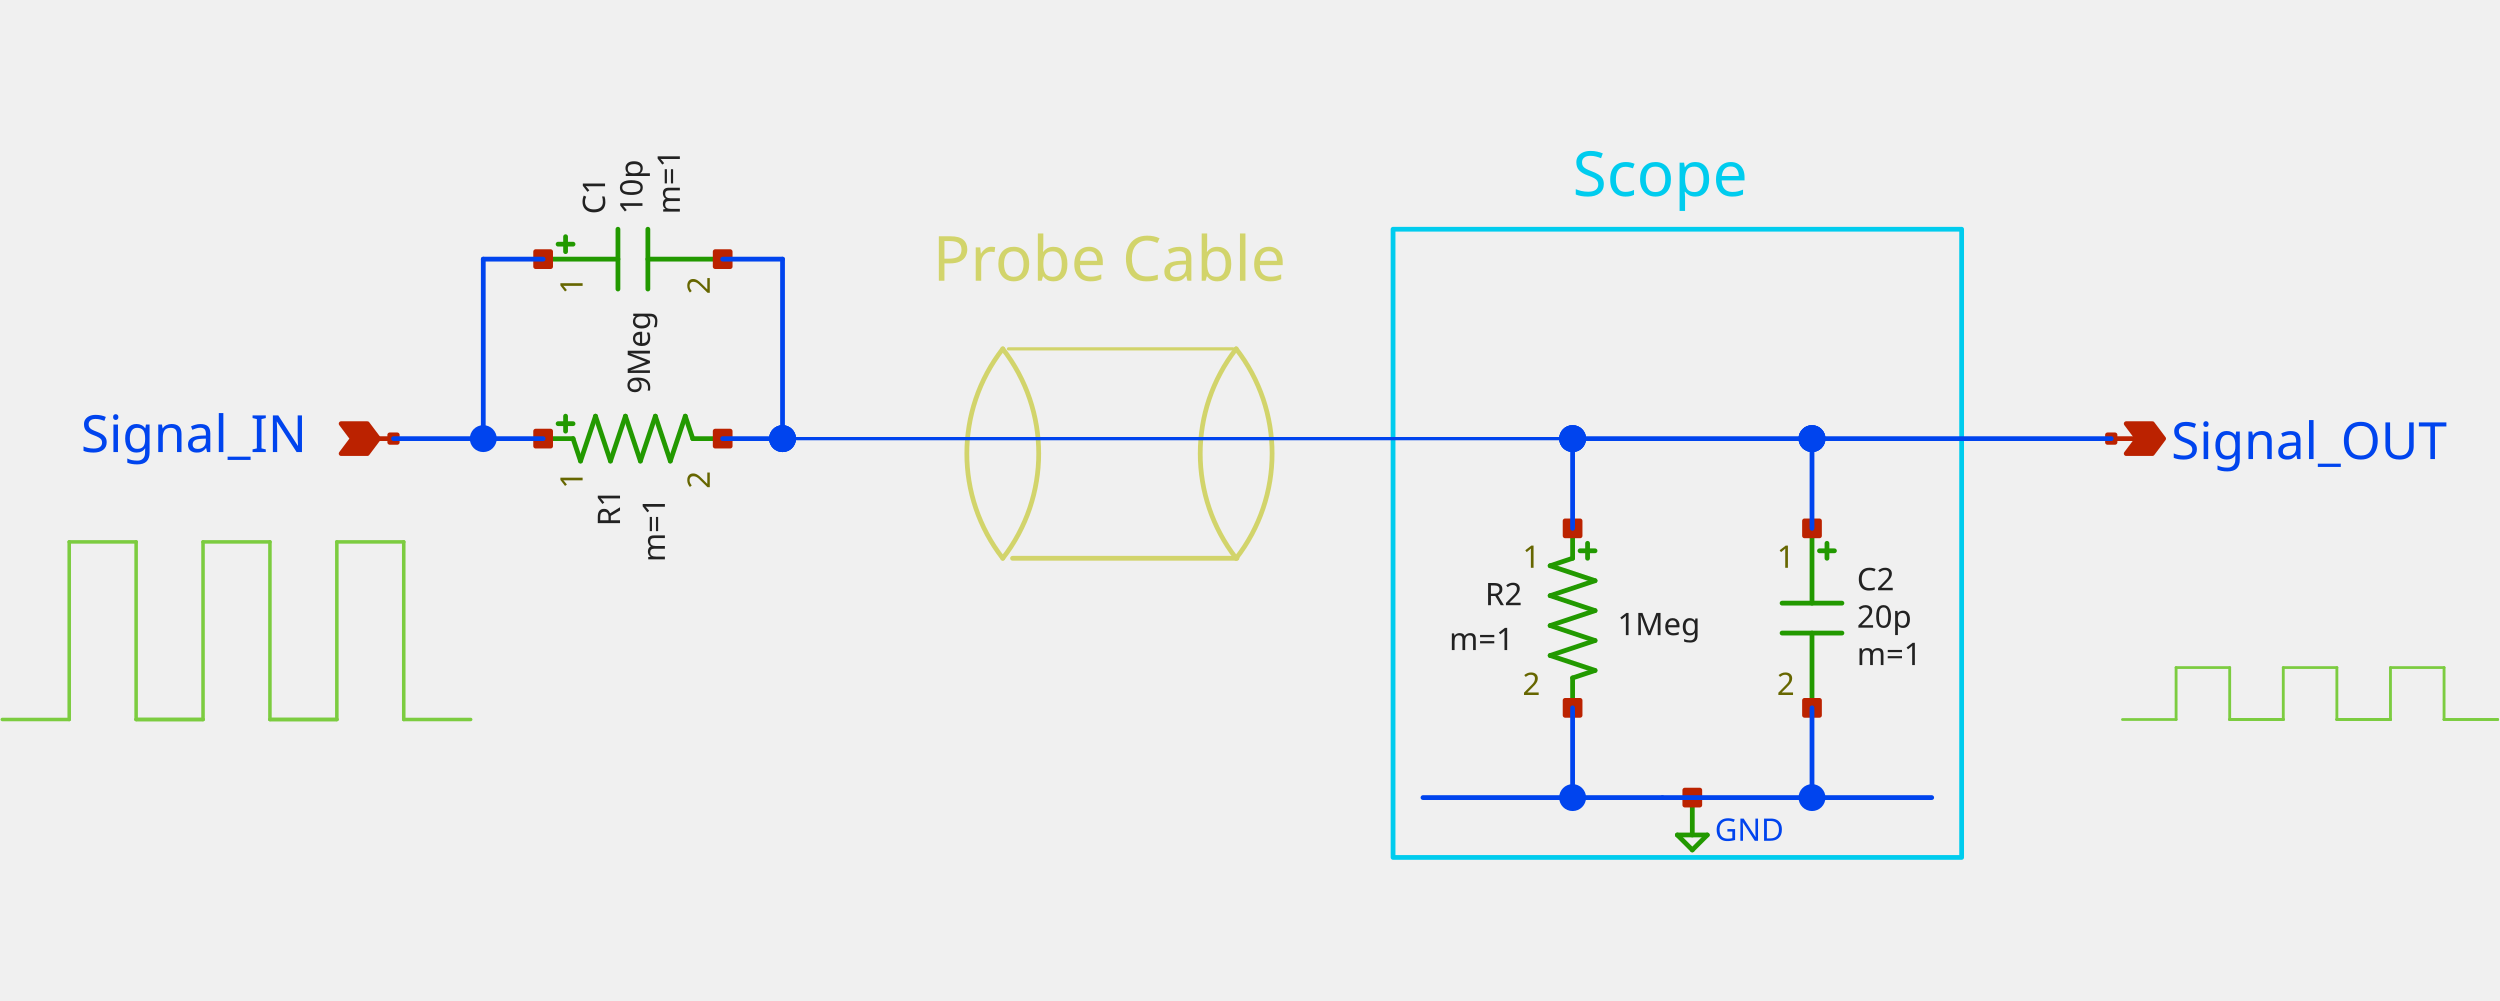
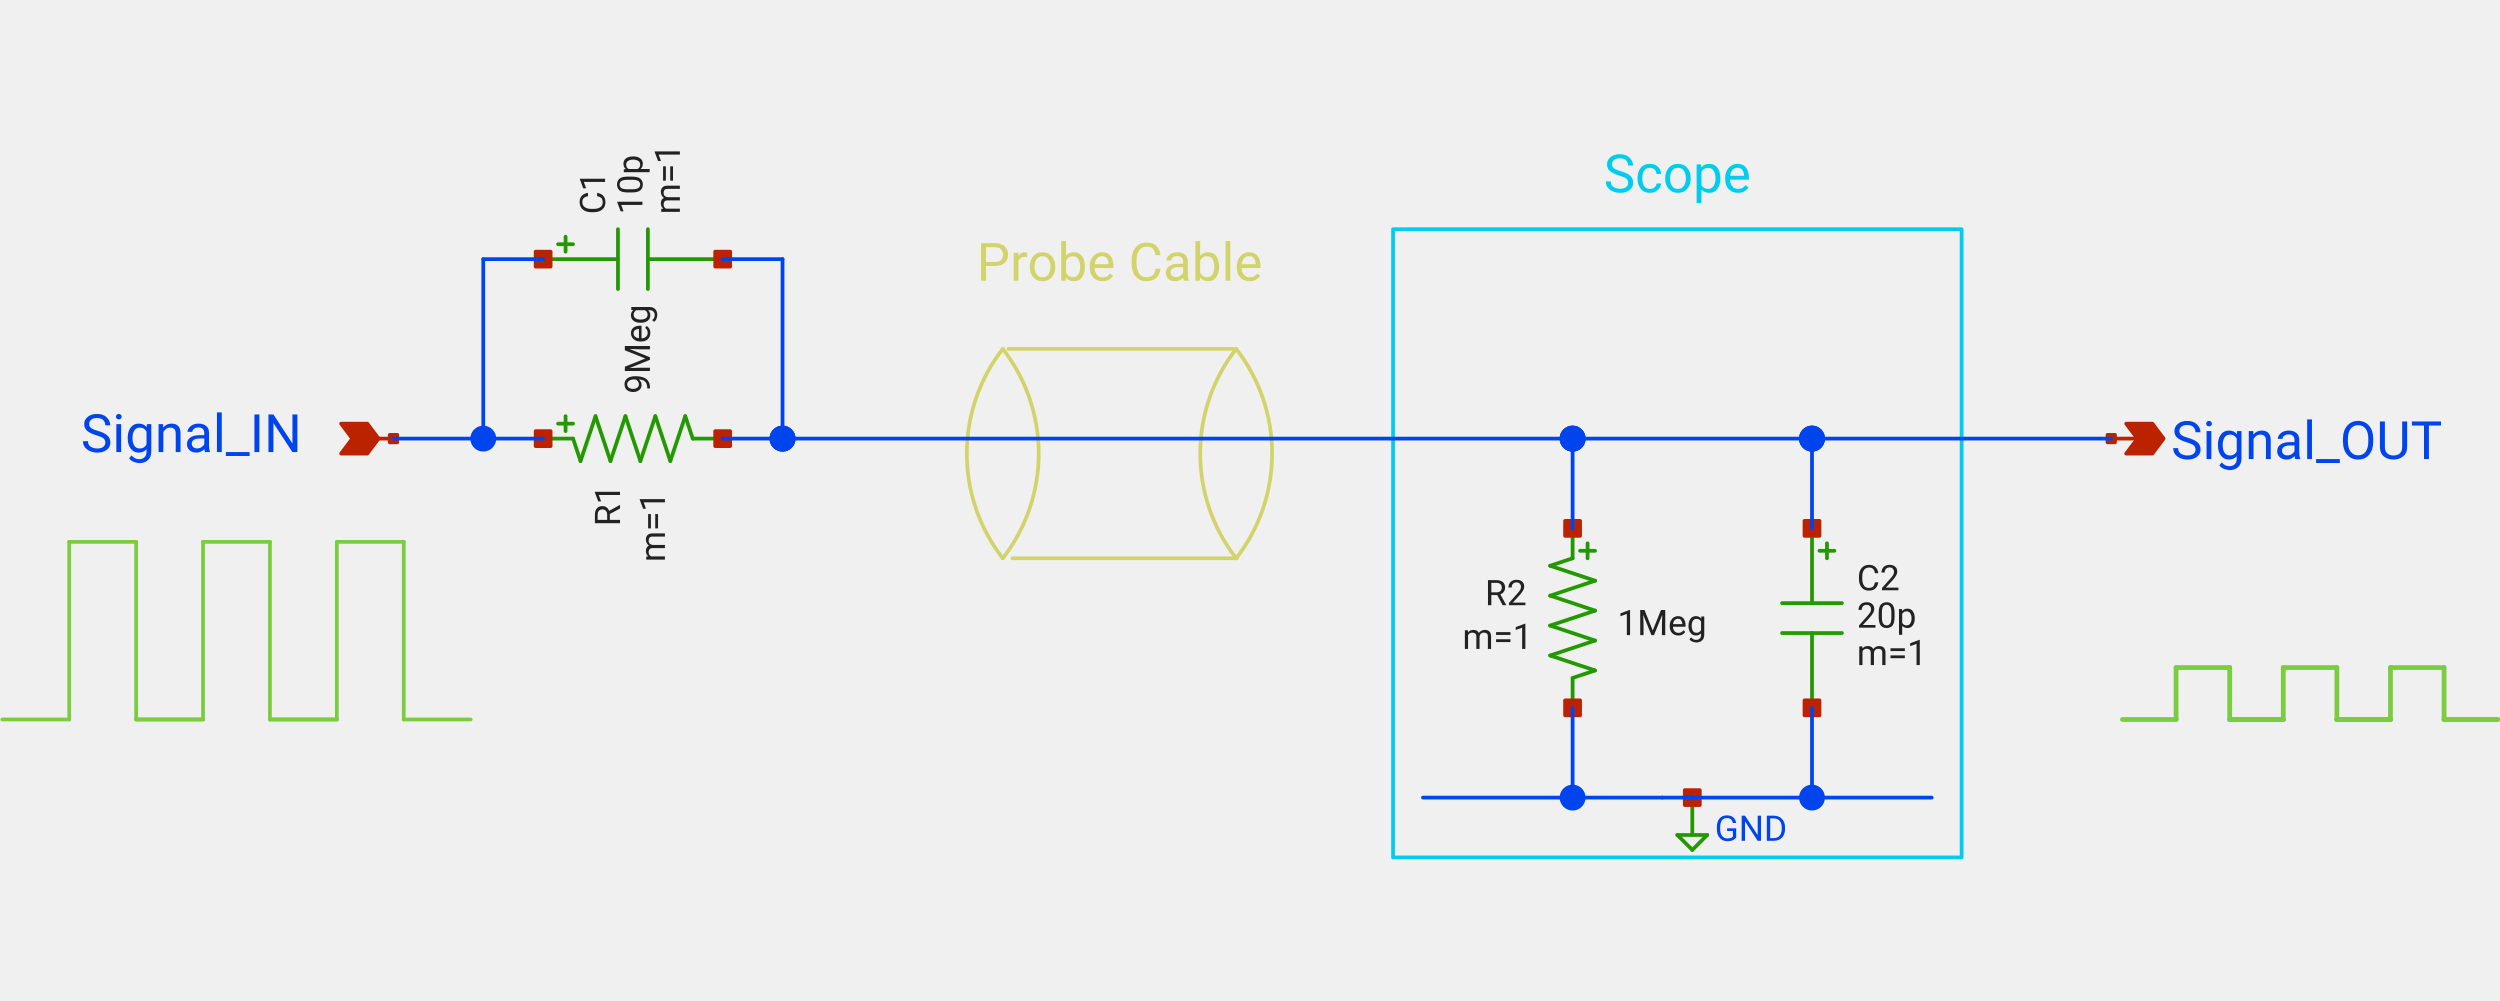
<svg xmlns="http://www.w3.org/2000/svg" width="200mm" height="80mm" version="1.1" id="svg1317" xml:space="preserve">
  <defs id="defs1321" />
  <style type="text/css" id="style681">
.l0{
  fill: #000000;
  stroke: #000000;
  stroke-linecap:round;
  stroke-linejoin:round;
  stroke-width: 1.114;
  fill-opacity: 0;
  stroke-opacity: 0;
}
.l1{
  fill: #00ccee;
  stroke: #00ccee;
  stroke-linecap:round;
  stroke-linejoin:round;
  stroke-width: 1.114;
}
.l2{
  fill: #4f4f4f; fill-opacity: 0.2;
  stroke: #4f4f4f;
  stroke-linecap:round;
  stroke-linejoin:round;
  stroke-width: 1.114;
}
.l3{
  fill: #cccccc; fill-opacity: 0.5;
  stroke: #cccccc;
  stroke-linecap:round;
  stroke-linejoin:round;
  stroke-width: 1.114;
}
.l4{
  fill: #88dd00;
  stroke: #88dd00;
  stroke-linecap:round;
  stroke-linejoin:round;
  stroke-width: 1.114;
}
.l5{
  fill: #bb2200;
  stroke: #bb2200;
  stroke-linecap:round;
  stroke-linejoin:round;
  stroke-width: 1.114;
}
.l6{
  fill: #00ccee; fill-opacity: 0.5;
  stroke: #00ccee;
  stroke-linecap:round;
  stroke-linejoin:round;
  stroke-width: 1.114;
}
.l7{
  fill: #ff0000; fill-opacity: 0.5;
  stroke: #ff0000;
  stroke-linecap:round;
  stroke-linejoin:round;
  stroke-width: 1.114;
}
.l8{
  fill: #ffff00; fill-opacity: 0.5;
  stroke: #ffff00;
  stroke-linecap:round;
  stroke-linejoin:round;
  stroke-width: 1.114;
}
.l9{
  fill: #ffffff; fill-opacity: 0.5;
  stroke: #ffffff;
  stroke-linecap:round;
  stroke-linejoin:round;
  stroke-width: 1.114;
}
.l10{
  fill: #ff00ff;
  stroke: #ff00ff;
  stroke-linecap:round;
  stroke-linejoin:round;
  stroke-width: 1.114;
}
.l11{
  fill: #00ff00; fill-opacity: 0.5;
  stroke: #00ff00;
  stroke-linecap:round;
  stroke-linejoin:round;
  stroke-width: 1.114;
}
.l12{
  fill: #0000ff; fill-opacity: 0.5;
  stroke: #0000ff;
  stroke-linecap:round;
  stroke-linejoin:round;
  stroke-width: 1.114;
}
.l13{
  fill: #aaaa00; fill-opacity: 0.5;
  stroke: #aaaa00;
  stroke-linecap:round;
  stroke-linejoin:round;
  stroke-width: 1.114;
}
.l14{
  fill: #aaccaa; fill-opacity: 0.2;
  stroke: #aaccaa;
  stroke-linecap:round;
  stroke-linejoin:round;
  stroke-width: 1.114;
}
.l15{
  fill: #ff7777; fill-opacity: 0.5;
  stroke: #ff7777;
  stroke-linecap:round;
  stroke-linejoin:round;
  stroke-width: 1.114;
}
.l16{
  fill: #bfff81; fill-opacity: 0.5;
  stroke: #bfff81;
  stroke-linecap:round;
  stroke-linejoin:round;
  stroke-width: 1.114;
}
.l17{
  fill: #00ffcc; fill-opacity: 0.2;
  stroke: #00ffcc;
  stroke-linecap:round;
  stroke-linejoin:round;
  stroke-width: 1.114;
}
.l18{
  fill: #ce0097; fill-opacity: 0.5;
  stroke: #ce0097;
  stroke-linecap:round;
  stroke-linejoin:round;
  stroke-width: 1.114;
}
.l19{
  fill: #d2d46b; fill-opacity: 0.2;
  stroke: #d2d46b;
  stroke-linecap:round;
  stroke-linejoin:round;
  stroke-width: 1.114;
}
.l20{
  fill: #ef6158; fill-opacity: 0.2;
  stroke: #ef6158;
  stroke-linecap:round;
  stroke-linejoin:round;
  stroke-width: 1.114;
}
.l21{
  fill: #fdb200; fill-opacity: 0.2;
  stroke: #fdb200;
  stroke-linecap:round;
  stroke-linejoin:round;
  stroke-width: 1.114;
}
text {font-family: Sans-Serif;}
</style>
-   <rect class="l0" x="-466.13" y="28.955" width="1920" height="946" id="rect683" />
+   <rect class="l0" x="-466.13" y="28.955" width="1920" height="946" id="rect683" style="stroke-width:1.134;stroke-dasharray:none" />
  <style type="text/css" id="style1">
.l0{
  fill: #ffffff;
  stroke: #ffffff;
  stroke-linecap:round;
  stroke-linejoin:round;
  stroke-width: 1.357;
}
.l1{
  fill: #0044ee;
  stroke: #0044ee;
  stroke-linecap:round;
  stroke-linejoin:round;
  stroke-width: 1.357;
}
.l2{
  fill: #aaaaaa; fill-opacity: 0.2;
  stroke: #aaaaaa;
  stroke-linecap:round;
  stroke-linejoin:round;
  stroke-width: 1.357;
}
.l3{
  fill: #222222; fill-opacity: 0.5;
  stroke: #222222;
  stroke-linecap:round;
  stroke-linejoin:round;
  stroke-width: 1.357;
}
.l4{
  fill: #229900;
  stroke: #229900;
  stroke-linecap:round;
  stroke-linejoin:round;
  stroke-width: 1.357;
}
.l5{
  fill: #bb2200;
  stroke: #bb2200;
  stroke-linecap:round;
  stroke-linejoin:round;
  stroke-width: 1.357;
}
.l6{
  fill: #00ccee; fill-opacity: 0.5;
  stroke: #00ccee;
  stroke-linecap:round;
  stroke-linejoin:round;
  stroke-width: 1.357;
}
.l7{
  fill: #ff0000; fill-opacity: 0.5;
  stroke: #ff0000;
  stroke-linecap:round;
  stroke-linejoin:round;
  stroke-width: 1.357;
}
.l8{
  fill: #888800; fill-opacity: 0.5;
  stroke: #888800;
  stroke-linecap:round;
  stroke-linejoin:round;
  stroke-width: 1.357;
}
.l9{
  fill: #00aaaa; fill-opacity: 0.5;
  stroke: #00aaaa;
  stroke-linecap:round;
  stroke-linejoin:round;
  stroke-width: 1.357;
}
.l10{
  fill: #880088;
  stroke: #880088;
  stroke-linecap:round;
  stroke-linejoin:round;
  stroke-width: 1.357;
}
.l11{
  fill: #00ff00; fill-opacity: 0.5;
  stroke: #00ff00;
  stroke-linecap:round;
  stroke-linejoin:round;
  stroke-width: 1.357;
}
.l12{
  fill: #0000cc; fill-opacity: 0.5;
  stroke: #0000cc;
  stroke-linecap:round;
  stroke-linejoin:round;
  stroke-width: 1.357;
}
.l13{
  fill: #666600; fill-opacity: 0.5;
  stroke: #666600;
  stroke-linecap:round;
  stroke-linejoin:round;
  stroke-width: 1.357;
}
.l14{
  fill: #557755; fill-opacity: 0.2;
  stroke: #557755;
  stroke-linecap:round;
  stroke-linejoin:round;
  stroke-width: 1.357;
}
.l15{
  fill: #aa2222; fill-opacity: 0.5;
  stroke: #aa2222;
  stroke-linecap:round;
  stroke-linejoin:round;
  stroke-width: 1.357;
}
.l16{
  fill: #7ccc40; fill-opacity: 0.5;
  stroke: #7ccc40;
  stroke-linecap:round;
  stroke-linejoin:round;
  stroke-width: 1.357;
}
.l17{
  fill: #00ffcc; fill-opacity: 0.2;
  stroke: #00ffcc;
  stroke-linecap:round;
  stroke-linejoin:round;
  stroke-width: 1.357;
}
.l18{
  fill: #ce0097; fill-opacity: 0.5;
  stroke: #ce0097;
  stroke-linecap:round;
  stroke-linejoin:round;
  stroke-width: 1.357;
}
.l19{
  fill: #d2d46b; fill-opacity: 0.2;
  stroke: #d2d46b;
  stroke-linecap:round;
  stroke-linejoin:round;
  stroke-width: 1.357;
}
.l20{
  fill: #ef6158; fill-opacity: 0.2;
  stroke: #ef6158;
  stroke-linecap:round;
  stroke-linejoin:round;
  stroke-width: 1.357;
}
.l21{
  fill: #fdb200; fill-opacity: 0.2;
  stroke: #fdb200;
  stroke-linecap:round;
  stroke-linejoin:round;
  stroke-width: 1.357;
}
text {font-family: Sans-Serif;}
</style>
-   <rect class="l0" x="-1038.045" y="1075.872" width="1104.025" height="500.146" id="rect1" />
+   <rect class="l0" x="-1038.045" y="1075.872" width="1104.025" height="500.146" id="rect1" style="stroke-width:1.134;stroke-dasharray:none" />
  <style type="text/css" id="style1-3">
.l0{
  fill: #ffffff;
  stroke: #ffffff;
  stroke-linecap:round;
  stroke-linejoin:round;
  stroke-width: 1.441;
}
.l1{
  fill: #0044ee;
  stroke: #0044ee;
  stroke-linecap:round;
  stroke-linejoin:round;
  stroke-width: 1.441;
}
.l2{
  fill: #aaaaaa; fill-opacity: 0.2;
  stroke: #aaaaaa;
  stroke-linecap:round;
  stroke-linejoin:round;
  stroke-width: 1.441;
}
.l3{
  fill: #222222; fill-opacity: 0.5;
  stroke: #222222;
  stroke-linecap:round;
  stroke-linejoin:round;
  stroke-width: 1.441;
}
.l4{
  fill: #229900;
  stroke: #229900;
  stroke-linecap:round;
  stroke-linejoin:round;
  stroke-width: 1.441;
}
.l5{
  fill: #bb2200;
  stroke: #bb2200;
  stroke-linecap:round;
  stroke-linejoin:round;
  stroke-width: 1.441;
}
.l6{
  fill: #00ccee; fill-opacity: 0.5;
  stroke: #00ccee;
  stroke-linecap:round;
  stroke-linejoin:round;
  stroke-width: 1.441;
}
.l7{
  fill: #ff0000; fill-opacity: 0.5;
  stroke: #ff0000;
  stroke-linecap:round;
  stroke-linejoin:round;
  stroke-width: 1.441;
}
.l8{
  fill: #888800; fill-opacity: 0.5;
  stroke: #888800;
  stroke-linecap:round;
  stroke-linejoin:round;
  stroke-width: 1.441;
}
.l9{
  fill: #00aaaa; fill-opacity: 0.5;
  stroke: #00aaaa;
  stroke-linecap:round;
  stroke-linejoin:round;
  stroke-width: 1.441;
}
.l10{
  fill: #880088;
  stroke: #880088;
  stroke-linecap:round;
  stroke-linejoin:round;
  stroke-width: 1.441;
}
.l11{
  fill: #00ff00; fill-opacity: 0.5;
  stroke: #00ff00;
  stroke-linecap:round;
  stroke-linejoin:round;
  stroke-width: 1.441;
}
.l12{
  fill: #0000cc; fill-opacity: 0.5;
  stroke: #0000cc;
  stroke-linecap:round;
  stroke-linejoin:round;
  stroke-width: 1.441;
}
.l13{
  fill: #666600; fill-opacity: 0.5;
  stroke: #666600;
  stroke-linecap:round;
  stroke-linejoin:round;
  stroke-width: 1.441;
}
.l14{
  fill: #557755; fill-opacity: 0.2;
  stroke: #557755;
  stroke-linecap:round;
  stroke-linejoin:round;
  stroke-width: 1.441;
}
.l15{
  fill: #aa2222; fill-opacity: 0.5;
  stroke: #aa2222;
  stroke-linecap:round;
  stroke-linejoin:round;
  stroke-width: 1.441;
}
.l16{
  fill: #7ccc40; fill-opacity: 0.5;
  stroke: #7ccc40;
  stroke-linecap:round;
  stroke-linejoin:round;
  stroke-width: 1.441;
}
.l17{
  fill: #00ffcc; fill-opacity: 0.2;
  stroke: #00ffcc;
  stroke-linecap:round;
  stroke-linejoin:round;
  stroke-width: 1.441;
}
.l18{
  fill: #ce0097; fill-opacity: 0.5;
  stroke: #ce0097;
  stroke-linecap:round;
  stroke-linejoin:round;
  stroke-width: 1.441;
}
.l19{
  fill: #d2d46b; fill-opacity: 0.2;
  stroke: #d2d46b;
  stroke-linecap:round;
  stroke-linejoin:round;
  stroke-width: 1.441;
}
.l20{
  fill: #ef6158; fill-opacity: 0.2;
  stroke: #ef6158;
  stroke-linecap:round;
  stroke-linejoin:round;
  stroke-width: 1.441;
}
.l21{
  fill: #fdb200; fill-opacity: 0.2;
  stroke: #fdb200;
  stroke-linecap:round;
  stroke-linejoin:round;
  stroke-width: 1.441;
}
text {font-family: Sans-Serif;}
</style>
-   <rect class="l0" x="-273.185" y="-80.959" width="1302.276" height="641.407" id="rect1-6" />
-   <text fill="#00ccee" xml:space="preserve" font-size="18.817px" transform="scale(1.000183,0.9998168)" id="text1-7" style="stroke-width:1" x="475.41" y="59.266">Scope</text>
-   <text fill="#d2d46b" xml:space="preserve" font-size="18.817px" transform="scale(1.000183,0.9998168)" id="text2-5" style="stroke-width:1" x="281.991" y="84.893">Probe Cable</text>
-   <text fill="#0044ee" xml:space="preserve" font-size="15.524px" transform="scale(1.000183,0.9998168)" id="text3-3" style="stroke-width:1" x="24.454" y="136.713">Signal_IN</text>
-   <text fill="#0044ee" xml:space="preserve" font-size="9.409px" transform="scale(1.000183,0.9998168)" id="text4-5" style="stroke-width:1" x="518.377" y="254.271">GND</text>
-   <text fill="#0044ee" xml:space="preserve" font-size="15.524px" transform="scale(1.000183,0.9998168)" id="text5-6" style="stroke-width:1" x="656.339" y="138.826">Signal_OUT</text>
-   <text fill="#222222" xml:space="preserve" font-size="9.409px" transform="matrix(0,-0.9998168,1.000183,0,0,0)" id="text6-2" style="stroke-width:1" x="-159.101" y="187.435">R1</text>
-   <text fill="#222222" xml:space="preserve" font-size="9.409px" transform="matrix(0,-0.9998168,1.000183,0,0,0)" id="text7-9" style="stroke-width:1" x="-119.076" y="196.482">9Meg</text>
-   <text fill="#666600" xml:space="preserve" font-size="9.409px" transform="matrix(0,-0.9998168,1.000183,0,0,0)" id="text8-1" style="stroke-width:1" x="-147.796" y="176.127">1</text>
-   <text fill="#666600" xml:space="preserve" font-size="9.409px" transform="matrix(0,-0.9998168,1.000183,0,0,0)" id="text9-2" style="stroke-width:1" x="-147.796" y="214.575">2</text>
-   <text fill="#222222" xml:space="preserve" font-size="9.409px" transform="matrix(0,-0.9998168,1.000183,0,0,0)" id="text10-7" style="stroke-width:1" x="-169.951" y="201.005">m=1</text>
-   <text fill="#666600" xml:space="preserve" font-size="9.409px" transform="matrix(0,-0.9998168,1.000183,0,0,0)" id="text11-0" style="stroke-width:1" x="-88.993" y="176.127">1</text>
-   <text fill="#666600" xml:space="preserve" font-size="9.409px" transform="matrix(0,-0.9998168,1.000183,0,0,0)" id="text12-9" style="stroke-width:1" x="-88.993" y="214.575">2</text>
-   <text fill="#222222" xml:space="preserve" font-size="9.409px" transform="matrix(0,-0.9998168,1.000183,0,0,0)" id="text13-3" style="stroke-width:1" x="-64.796" y="182.912">C1</text>
-   <text fill="#222222" xml:space="preserve" font-size="9.409px" transform="matrix(0,-0.9998168,1.000183,0,0,0)" id="text14-6" style="stroke-width:1" x="-64.796" y="194.22">10p</text>
-   <text fill="#222222" xml:space="preserve" font-size="9.409px" transform="matrix(0,-0.9998168,1.000183,0,0,0)" id="text15-0" style="stroke-width:1" x="-64.796" y="205.529">m=1</text>
-   <text fill="#222222" xml:space="preserve" font-size="9.409px" transform="scale(1.000183,0.9998168)" id="text16-6" style="stroke-width:1" x="448.955" y="183.03">R2</text>
-   <text fill="#222222" xml:space="preserve" font-size="9.409px" transform="scale(1.000183,0.9998168)" id="text17-2" style="stroke-width:1" x="488.979" y="192.076">1Meg</text>
-   <text fill="#666600" xml:space="preserve" font-size="9.409px" transform="scale(1.000183,0.9998168)" id="text18-6" style="stroke-width:1" x="460.26" y="171.721">1</text>
-   <text fill="#666600" xml:space="preserve" font-size="9.409px" transform="scale(1.000183,0.9998168)" id="text19-1" style="stroke-width:1" x="460.26" y="210.17">2</text>
-   <text fill="#222222" xml:space="preserve" font-size="9.409px" transform="scale(1.000183,0.9998168)" id="text20-8" style="stroke-width:1" x="438.105" y="196.599">m=1</text>
-   <text fill="#666600" xml:space="preserve" font-size="9.409px" transform="scale(1.000183,0.9998168)" id="text21-7" style="stroke-width:1" x="537.155" y="171.721">1</text>
-   <text fill="#666600" xml:space="preserve" font-size="9.409px" transform="scale(1.000183,0.9998168)" id="text22-9" style="stroke-width:1" x="537.155" y="210.17">2</text>
-   <text fill="#222222" xml:space="preserve" font-size="9.409px" transform="scale(1.000183,0.9998168)" id="text23-2" style="stroke-width:1" x="561.351" y="178.506">C2</text>
-   <text fill="#222222" xml:space="preserve" font-size="9.409px" transform="scale(1.000183,0.9998168)" id="text24-0" style="stroke-width:1" x="561.351" y="189.814">20p</text>
-   <text fill="#222222" xml:space="preserve" font-size="9.409px" transform="scale(1.000183,0.9998168)" id="text25-2" style="stroke-width:1" x="561.351" y="201.123">m=1</text>
-   <path class="l4" d="m 209.463,132.622 h 9.048" id="path25" />
-   <path class="l4" d="m 207.201,125.838 2.262,6.784" id="path26" />
-   <path class="l4" d="m 202.677,139.406 4.524,-13.568" id="path27" />
-   <path class="l4" d="m 198.153,125.838 4.524,13.568" id="path28" />
-   <path class="l4" d="m 193.629,139.406 4.524,-13.568" id="path29" />
-   <path class="l4" d="m 189.104,125.838 4.525,13.568" id="path30" />
-   <path class="l4" d="m 184.58,139.406 4.524,-13.568" id="path31" />
-   <path class="l4" d="m 180.056,125.838 4.524,13.568" id="path32" />
-   <path class="l4" d="m 175.532,139.406 4.524,-13.568" id="path33" />
-   <path class="l4" d="m 173.27,132.622 2.262,6.784" id="path34" />
-   <path class="l4" d="m 164.222,132.622 h 9.048" id="path35" />
-   <path class="l4" d="m 171.008,125.838 v 4.523" id="path36" />
-   <path class="l4" d="m 168.746,128.1 h 4.524" id="path37" />
-   <path class="l4" d="M 195.891,78.352 H 218.511" id="path38" />
-   <path class="l4" d="m 164.222,78.352 h 22.62" id="path39" />
-   <path class="l4" d="m 186.842,69.307 v 18.09" id="path40" />
-   <path class="l4" d="m 195.891,69.307 v 18.09" id="path41" />
-   <path class="l4" d="m 171.008,71.568 v 4.522" id="path42-3" />
-   <path class="l4" d="m 168.746,73.829 h 4.524" id="path43-7" />
-   <path class="l4" d="m 511.689,241.161 v 11.306" id="path44-5" />
-   <path class="l4" d="m 507.165,252.467 h 9.048" id="path45-9" />
-   <path class="l4" d="m 511.689,256.99 4.524,-4.522" id="path46-2" />
-   <path class="l4" d="m 507.165,252.467 4.524,4.522" id="path47-2" />
-   <path class="l4" d="m 475.497,204.982 v 9.045" id="path48-8" />
-   <path class="l4" d="m 475.497,204.982 6.783,-2.261" id="path49-9" />
-   <path class="l4" d="m 468.707,198.198 13.572,4.522" id="path50-7" />
-   <path class="l4" d="m 468.707,198.198 13.572,-4.523" id="path51-3" />
-   <path class="l4" d="m 468.707,189.153 13.572,4.522" id="path52-6" />
-   <path class="l4" d="m 468.707,189.153 13.572,-4.522" id="path53-1" />
-   <path class="l4" d="m 468.707,180.108 13.572,4.522" id="path54-2" />
-   <path class="l4" d="m 468.707,180.108 13.572,-4.522" id="path55-9" />
-   <path class="l4" d="m 468.707,171.063 13.572,4.522" id="path56-3" />
-   <path class="l4" d="m 468.707,171.063 6.789,-2.261" id="path57-1" />
-   <path class="l4" d="m 475.497,159.756 v 9.045" id="path58-9" />
-   <path class="l4" d="m 477.755,166.541 h 4.524" id="path59-4" />
-   <path class="l4" d="m 480.021,164.279 v 4.522" id="path60-7" />
-   <path class="l4" d="m 547.881,191.414 v 22.613" id="path61-8" />
-   <path class="l4" d="m 547.881,159.756 v 22.613" id="path62-4" />
-   <path class="l4" d="m 538.833,182.369 h 18.096" id="path63-5" />
-   <path class="l4" d="m 538.833,191.414 h 18.096" id="path64-0" />
-   <path class="l4" d="m 550.14,166.541 h 4.524" id="path65-3" />
-   <path class="l4" d="m 552.406,164.279 v 4.522" id="path66-6" />
-   <path class="l5" d="m 114.456,132.622 h 4.525" id="path67-1" />
-   <path class="l5" d="m 114.456,132.622 -3.393,-4.522 h -7.917 l 3.393,4.522 -3.393,4.522 h 7.917 l 3.393,-4.522" id="path68-0" />
-   <path class="l5" d="m 117.849,131.491 h 2.262 v 2.261 h -2.262 z" id="path69-6" />
-   <path class="l5" d="m 161.96,130.361 h 4.524 v 4.522 h -4.524 z" id="path70-3" />
-   <path class="l5" d="m 216.249,130.361 h 4.524 v 4.522 h -4.524 z" id="path71-2" />
-   <path class="l5" d="m 161.96,76.091 h 4.524 v 4.522 h -4.524 z" id="path72-0" />
-   <path class="l5" d="m 216.249,76.091 h 4.524 v 4.522 h -4.524 z" id="path73-6" />
-   <path class="l5" d="m 509.424,238.9 h 4.524 v 4.522 h -4.524 z" id="path74-1" />
-   <path class="l5" d="m 473.231,157.495 h 4.524 v 4.522 h -4.524 z" id="path75-5" />
-   <path class="l5" d="m 473.231,211.765 h 4.524 v 4.522 h -4.524 z" id="path76-5" />
-   <path class="l5" d="m 545.616,157.495 h 4.524 v 4.522 h -4.524 z" id="path77-4" />
-   <path class="l5" d="m 545.616,211.765 h 4.524 v 4.522 h -4.524 z" id="path78-7" />
-   <path class="l5" d="m 638.363,132.622 h 7.915" id="path79-6" />
-   <path class="l5" d="m 654.2,132.622 -3.398,-4.522 h -7.915 l 3.391,4.522 -3.391,4.522 h 7.915 l 3.398,-4.522" id="path80-5" />
-   <path class="l5" d="m 637.23,131.491 h 2.265 v 2.261 h -2.265 z" id="path81-6" />
-   <path class="l6" style="fill:none" d="M 421.208,69.307 V 259.251 H 593.122 V 195.936 69.307 H 421.208" id="path82-9" />
-   <g id="g1" transform="matrix(0.7452512,0,0,0.7421341,182.5016,-13.35168)" style="stroke-width:1.345">
-     <path class="l16" d="m -243.947,311.124 h 27.145" id="path83-3" />
-     <path class="l16" d="m -216.803,238.764 v 72.36" id="path84-7" />
-     <path class="l16" d="m -216.803,238.764 h 27.145" id="path85-4" />
-     <path class="l16" d="m -189.658,238.764 v 72.36" id="path86-5" />
-     <path class="l16" d="m -189.658,311.124 h 27.145" id="path87-2" />
-     <path class="l16" d="m -189.658,311.124 h 27.145" id="path88-5" />
-     <path class="l16" d="m -162.513,238.764 v 72.36" id="path89-4" />
-     <path class="l16" d="m -162.513,238.764 h 27.145" id="path90-7" />
-     <path class="l16" d="m -135.369,238.764 v 72.36" id="path91-4" />
-     <path class="l16" d="m -135.368,311.124 h 27.144" id="path92-4" />
-     <path class="l16" d="m -135.368,311.124 h 27.144" id="path93-3" />
-     <path class="l16" d="m -108.224,238.764 v 72.36" id="path94-0" />
-     <path class="l16" d="m -108.224,238.764 h 27.145" id="path95-7" />
-     <path class="l16" d="m -81.079,238.764 v 72.36" id="path96-8" />
-     <path class="l16" d="m -81.079,311.124 h 27.145" id="path97-6" />
-   </g>
-   <g id="g2" transform="matrix(0.5969741,0,0,0.5787691,193.2185,42.71945)" style="stroke-width:1.701">
-     <path class="l16" d="m 751.36,302.079 h 27.151" id="path98-8" />
-     <path class="l16" d="m 778.511,274.944 h 27.144" id="path99-8" />
-     <path class="l16" d="m 805.656,302.079 h 27.144" id="path100-4" />
-     <path class="l16" d="m 805.656,302.079 h 27.144" id="path101-3" />
-     <path class="l16" d="m 778.511,274.944 v 27.135" id="path102-1" />
-     <path class="l16" d="m 805.656,274.944 v 27.135" id="path103-4" />
-     <path class="l16" d="m 805.656,302.079 h 27.144" id="path104-9" />
-     <path class="l16" d="M 832.8,274.944 H 859.944" id="path105-2" />
-     <path class="l16" d="m 859.944,302.079 h 27.144" id="path106-0" />
-     <path class="l16" d="m 859.944,302.079 h 27.144" id="path107-6" />
-     <path class="l16" d="m 832.8,274.944 v 27.135" id="path108-8" />
-     <path class="l16" d="m 859.944,274.944 v 27.135" id="path109-9" />
-     <path class="l16" d="m 859.944,302.079 h 27.144" id="path110-2" />
-     <path class="l16" d="m 887.089,274.944 h 27.144" id="path111-6" />
-     <path class="l16" d="m 914.233,302.079 h 27.144" id="path112-6" />
-     <path class="l16" d="m 914.233,302.079 h 27.144" id="path113-4" />
-     <path class="l16" d="m 887.089,274.944 v 27.135" id="path114-9" />
-     <path class="l16" d="m 914.233,274.944 v 27.135" id="path115-5" />
-   </g>
-   <path class="l19" d="m 306.153,168.802 h 67.862" id="path117-4" />
-   <path class="l19" d="m 304.931,105.487 h 67.862" id="path117-4-7" style="fill:#d2d46b;fill-opacity:0.2;stroke:#d2d46b;stroke-width:0.977;stroke-linecap:round;stroke-linejoin:round" />
-   <path class="l19" style="fill:none" d="m 303.201,105.487 a 51.583,51.564 0 0 0 0,63.315" id="path118-8" />
-   <path class="l19" style="fill:none" d="m 303.201,168.802 a 51.583,51.564 0 0 0 0,-63.315" id="path119-7" />
-   <path class="l19" style="fill:none" d="m 373.77,105.487 a 51.583,51.564 0 0 0 0,63.315" id="path120-1" />
-   <path class="l19" style="fill:none" d="m 373.77,168.802 a 51.583,51.564 0 0 0 0,-63.315" id="path121-7" />
-   <path class="l1" d="m 118.981,132.622 h 45.241" id="path122-2" />
-   <path class="l1" d="M 146.125,78.352 V 132.622" id="path123-7" />
-   <path class="l1" d="m 146.125,78.352 h 18.097" id="path124-2" />
-   <path class="l1" d="m 218.511,132.622 h 18.097" id="path125-2" />
-   <path class="l1" d="m 218.511,78.352 h 18.097" id="path126-6" />
-   <path class="l1" d="M 236.608,78.352 V 132.622" id="path127-1" />
-   <path class="l1" d="M 239.525,132.622 H 478.845" id="path130-1-6" style="fill:#0044ee;stroke:#0044ee;stroke-width:0.977;stroke-linecap:round;stroke-linejoin:round" />
-   <path class="l1" d="M 502.641,241.161 H 584.074" id="path131-5" />
-   <path class="l1" d="m 430.256,241.161 h 72.385" id="path132-9" />
-   <path class="l1" d="m 475.497,214.026 v 27.135" id="path133-4" />
-   <path class="l1" d="m 547.881,214.026 v 27.135" id="path134-9" />
-   <path class="l1" d="M 475.497,132.622 V 159.756" id="path135-0" />
-   <path class="l1" d="M 547.881,132.622 V 159.756" id="path136-9" />
-   <path class="l1" d="m 475.497,132.622 h 72.385" id="path137-1" />
-   <path class="l1" d="m 547.881,132.622 h 90.481" id="path138-7" />
-   <ellipse class="l1" cx="236.608" cy="132.622" id="circle138" rx="3.348" ry="3.347" />
-   <ellipse class="l1" cx="236.608" cy="132.622" id="circle139-7" rx="3.348" ry="3.347" />
-   <ellipse class="l1" cx="236.608" cy="132.622" id="circle140-1" rx="3.348" ry="3.347" />
-   <ellipse class="l1" cx="146.125" cy="132.622" id="circle141-1" rx="3.348" ry="3.347" />
-   <ellipse class="l1" cx="547.881" cy="132.622" id="circle142-5" rx="3.348" ry="3.347" />
-   <ellipse class="l1" cx="475.497" cy="132.622" id="circle143-9" rx="3.348" ry="3.347" />
-   <ellipse class="l1" cx="547.881" cy="132.622" id="circle144-7" rx="3.348" ry="3.347" />
-   <ellipse class="l1" cx="547.881" cy="132.622" id="circle145-7" rx="3.348" ry="3.347" />
-   <ellipse class="l1" cx="475.497" cy="132.622" id="circle146" rx="3.348" ry="3.347" />
-   <ellipse class="l1" cx="547.881" cy="241.161" id="circle147" rx="3.348" ry="3.347" />
-   <ellipse class="l1" cx="475.497" cy="241.161" id="circle148" rx="3.348" ry="3.347" />
-   <ellipse class="l1" cx="475.497" cy="132.622" id="circle149" rx="3.348" ry="3.347" />
+   <rect class="l0" x="-273.185" y="-80.959" width="1302.276" height="641.407" id="rect1-6" style="stroke-width:1.134;stroke-dasharray:none" />
+   <text fill="#00ccee" xml:space="preserve" font-size="18.817px" transform="scale(1.000183,0.9998168)" id="text1-7" style="font-style:normal;font-variant:normal;font-weight:normal;font-stretch:normal;font-size:16px;font-family:Roboto;-inkscape-font-specification:Roboto;stroke-width:1" x="484.814" y="58.163">Scope</text>
+   <text fill="#d2d46b" xml:space="preserve" font-size="18.817px" transform="scale(1.000183,0.9998168)" id="text2-5" style="font-style:normal;font-variant:normal;font-weight:normal;font-stretch:normal;font-size:16px;font-family:Roboto;-inkscape-font-specification:Roboto;stroke-width:1" x="295.234" y="84.893">Probe Cable</text>
+   <text fill="#0044ee" xml:space="preserve" font-size="15.524px" transform="scale(1.000183,0.9998168)" id="text3-3" style="stroke-width:1;-inkscape-font-specification:Roboto;font-family:Roboto;font-weight:normal;font-style:normal;font-stretch:normal;font-variant:normal;font-size:16px" x="24.454" y="136.713">Signal_IN</text>
+   <text fill="#0044ee" xml:space="preserve" font-size="9.409px" transform="scale(1.000183,0.9998168)" id="text4-5" style="stroke-width:1;-inkscape-font-specification:Roboto;font-family:Roboto;font-weight:normal;font-style:normal;font-stretch:normal;font-variant:normal;font-size:10.667px" x="518.377" y="254.271">GND</text>
+   <text fill="#0044ee" xml:space="preserve" font-size="15.524px" transform="scale(1.000183,0.9998168)" id="text5-6" style="stroke-width:1;-inkscape-font-specification:Roboto;font-family:Roboto;font-weight:normal;font-style:normal;font-stretch:normal;font-variant:normal;font-size:16px" x="656.339" y="138.826">Signal_OUT</text>
+   <text fill="#222222" xml:space="preserve" font-size="9.409px" transform="matrix(0,-0.9998168,1.000183,0,0,0)" id="text6-2" style="stroke-width:1;-inkscape-font-specification:Roboto;font-family:Roboto;font-weight:normal;font-style:normal;font-stretch:normal;font-variant:normal;font-size:10.667px" x="-159.101" y="187.435">R1</text>
+   <text fill="#222222" xml:space="preserve" font-size="9.409px" transform="matrix(0,-0.9998168,1.000183,0,0,0)" id="text7-9" style="stroke-width:1;-inkscape-font-specification:Roboto;font-family:Roboto;font-weight:normal;font-style:normal;font-stretch:normal;font-variant:normal;font-size:10.667px" x="-119.076" y="196.482">9Meg</text>
+   <text fill="#222222" xml:space="preserve" font-size="9.409px" transform="matrix(0,-0.9998168,1.000183,0,0,0)" id="text10-7" style="stroke-width:1;-inkscape-font-specification:Roboto;font-family:Roboto;font-weight:normal;font-style:normal;font-stretch:normal;font-variant:normal;font-size:10.667px" x="-169.951" y="201.005">m=1</text>
+   <text fill="#222222" xml:space="preserve" font-size="9.409px" transform="matrix(0,-0.9998168,1.000183,0,0,0)" id="text13-3" style="stroke-width:1;-inkscape-font-specification:Roboto;font-family:Roboto;font-weight:normal;font-style:normal;font-stretch:normal;font-variant:normal;font-size:10.667px" x="-64.796" y="182.912">C1</text>
+   <text fill="#222222" xml:space="preserve" font-size="9.409px" transform="matrix(0,-0.9998168,1.000183,0,0,0)" id="text14-6" style="stroke-width:1;-inkscape-font-specification:Roboto;font-family:Roboto;font-weight:normal;font-style:normal;font-stretch:normal;font-variant:normal;font-size:10.667px" x="-64.796" y="194.22">10p</text>
+   <text fill="#222222" xml:space="preserve" font-size="9.409px" transform="matrix(0,-0.9998168,1.000183,0,0,0)" id="text15-0" style="stroke-width:1;-inkscape-font-specification:Roboto;font-family:Roboto;font-weight:normal;font-style:normal;font-stretch:normal;font-variant:normal;font-size:10.667px" x="-64.796" y="205.529">m=1</text>
+   <text fill="#222222" xml:space="preserve" font-size="9.409px" transform="scale(1.000183,0.9998168)" id="text16-6" style="stroke-width:1;-inkscape-font-specification:Roboto;font-family:Roboto;font-weight:normal;font-style:normal;font-stretch:normal;font-variant:normal;font-size:10.667px" x="448.955" y="183.03">R2</text>
+   <text fill="#222222" xml:space="preserve" font-size="9.409px" transform="scale(1.000183,0.9998168)" id="text17-2" style="stroke-width:1;-inkscape-font-specification:Roboto;font-family:Roboto;font-weight:normal;font-style:normal;font-stretch:normal;font-variant:normal;font-size:10.667px" x="488.979" y="192.076">1Meg</text>
+   <text fill="#222222" xml:space="preserve" font-size="9.409px" transform="scale(1.000183,0.9998168)" id="text20-8" style="font-style:normal;font-variant:normal;font-weight:normal;font-stretch:normal;font-size:10.667px;font-family:Roboto;-inkscape-font-specification:Roboto;stroke-width:1" x="442.122" y="196.245">m=1</text>
+   <text fill="#222222" xml:space="preserve" font-size="9.409px" transform="scale(1.000183,0.9998168)" id="text23-2" style="stroke-width:1;-inkscape-font-specification:Roboto;font-family:Roboto;font-weight:normal;font-style:normal;font-stretch:normal;font-variant:normal;font-size:10.667px" x="561.351" y="178.506">C2</text>
+   <text fill="#222222" xml:space="preserve" font-size="9.409px" transform="scale(1.000183,0.9998168)" id="text24-0" style="stroke-width:1;-inkscape-font-specification:Roboto;font-family:Roboto;font-weight:normal;font-style:normal;font-stretch:normal;font-variant:normal;font-size:10.667px" x="561.351" y="189.814">20p</text>
+   <text fill="#222222" xml:space="preserve" font-size="9.409px" transform="scale(1.000183,0.9998168)" id="text25-2" style="stroke-width:1;-inkscape-font-specification:Roboto;font-family:Roboto;font-weight:normal;font-style:normal;font-stretch:normal;font-variant:normal;font-size:10.667px" x="561.351" y="201.123">m=1</text>
+   <path class="l4" d="m 209.463,132.622 h 9.048" id="path25" style="stroke-width:1.134;stroke-dasharray:none" />
+   <path class="l4" d="m 207.201,125.838 2.262,6.784" id="path26" style="stroke-width:1.134;stroke-dasharray:none" />
+   <path class="l4" d="m 202.677,139.406 4.524,-13.568" id="path27" style="stroke-width:1.134;stroke-dasharray:none" />
+   <path class="l4" d="m 198.153,125.838 4.524,13.568" id="path28" style="stroke-width:1.134;stroke-dasharray:none" />
+   <path class="l4" d="m 193.629,139.406 4.524,-13.568" id="path29" style="stroke-width:1.134;stroke-dasharray:none" />
+   <path class="l4" d="m 189.104,125.838 4.525,13.568" id="path30" style="stroke-width:1.134;stroke-dasharray:none" />
+   <path class="l4" d="m 184.58,139.406 4.524,-13.568" id="path31" style="stroke-width:1.134;stroke-dasharray:none" />
+   <path class="l4" d="m 180.056,125.838 4.524,13.568" id="path32" style="stroke-width:1.134;stroke-dasharray:none" />
+   <path class="l4" d="m 175.532,139.406 4.524,-13.568" id="path33" style="stroke-width:1.134;stroke-dasharray:none" />
+   <path class="l4" d="m 173.27,132.622 2.262,6.784" id="path34" style="stroke-width:1.134;stroke-dasharray:none" />
+   <path class="l4" d="m 164.222,132.622 h 9.048" id="path35" style="stroke-width:1.134;stroke-dasharray:none" />
+   <path class="l4" d="m 171.008,125.838 v 4.523" id="path36" style="stroke-width:1.134;stroke-dasharray:none" />
+   <path class="l4" d="m 168.746,128.1 h 4.524" id="path37" style="stroke-width:1.134;stroke-dasharray:none" />
+   <path class="l4" d="M 195.891,78.352 H 218.511" id="path38" style="stroke-width:1.134;stroke-dasharray:none" />
+   <path class="l4" d="m 164.222,78.352 h 22.62" id="path39" style="stroke-width:1.134;stroke-dasharray:none" />
+   <path class="l4" d="m 186.842,69.307 v 18.09" id="path40" style="stroke-width:1.134;stroke-dasharray:none" />
+   <path class="l4" d="m 195.891,69.307 v 18.09" id="path41" style="stroke-width:1.134;stroke-dasharray:none" />
+   <path class="l4" d="m 171.008,71.568 v 4.522" id="path42-3" style="stroke-width:1.134;stroke-dasharray:none" />
+   <path class="l4" d="m 168.746,73.829 h 4.524" id="path43-7" style="stroke-width:1.134;stroke-dasharray:none" />
+   <path class="l4" d="m 511.689,241.161 v 11.306" id="path44-5" style="stroke-width:1.134;stroke-dasharray:none" />
+   <path class="l4" d="m 507.165,252.467 h 9.048" id="path45-9" style="stroke-width:1.134;stroke-dasharray:none" />
+   <path class="l4" d="m 511.689,256.99 4.524,-4.522" id="path46-2" style="stroke-width:1.134;stroke-dasharray:none" />
+   <path class="l4" d="m 507.165,252.467 4.524,4.522" id="path47-2" style="stroke-width:1.134;stroke-dasharray:none" />
+   <path class="l4" d="m 475.497,204.982 v 9.045" id="path48-8" style="stroke-width:1.134;stroke-dasharray:none" />
+   <path class="l4" d="m 475.497,204.982 6.783,-2.261" id="path49-9" style="stroke-width:1.134;stroke-dasharray:none" />
+   <path class="l4" d="m 468.707,198.198 13.572,4.522" id="path50-7" style="stroke-width:1.134;stroke-dasharray:none" />
+   <path class="l4" d="m 468.707,198.198 13.572,-4.523" id="path51-3" style="stroke-width:1.134;stroke-dasharray:none" />
+   <path class="l4" d="m 468.707,189.153 13.572,4.522" id="path52-6" style="stroke-width:1.134;stroke-dasharray:none" />
+   <path class="l4" d="m 468.707,189.153 13.572,-4.522" id="path53-1" style="stroke-width:1.134;stroke-dasharray:none" />
+   <path class="l4" d="m 468.707,180.108 13.572,4.522" id="path54-2" style="stroke-width:1.134;stroke-dasharray:none" />
+   <path class="l4" d="m 468.707,180.108 13.572,-4.522" id="path55-9" style="stroke-width:1.134;stroke-dasharray:none" />
+   <path class="l4" d="m 468.707,171.063 13.572,4.522" id="path56-3" style="stroke-width:1.134;stroke-dasharray:none" />
+   <path class="l4" d="m 468.707,171.063 6.789,-2.261" id="path57-1" style="stroke-width:1.134;stroke-dasharray:none" />
+   <path class="l4" d="m 475.497,159.756 v 9.045" id="path58-9" style="stroke-width:1.134;stroke-dasharray:none" />
+   <path class="l4" d="m 477.755,166.541 h 4.524" id="path59-4" style="stroke-width:1.134;stroke-dasharray:none" />
+   <path class="l4" d="m 480.021,164.279 v 4.522" id="path60-7" style="stroke-width:1.134;stroke-dasharray:none" />
+   <path class="l4" d="m 547.881,191.414 v 22.613" id="path61-8" style="stroke-width:1.134;stroke-dasharray:none" />
+   <path class="l4" d="m 547.881,159.756 v 22.613" id="path62-4" style="stroke-width:1.134;stroke-dasharray:none" />
+   <path class="l4" d="m 538.833,182.369 h 18.096" id="path63-5" style="stroke-width:1.134;stroke-dasharray:none" />
+   <path class="l4" d="m 538.833,191.414 h 18.096" id="path64-0" style="stroke-width:1.134;stroke-dasharray:none" />
+   <path class="l4" d="m 550.14,166.541 h 4.524" id="path65-3" style="stroke-width:1.134;stroke-dasharray:none" />
+   <path class="l4" d="m 552.406,164.279 v 4.522" id="path66-6" style="stroke-width:1.134;stroke-dasharray:none" />
+   <path class="l5" d="m 114.456,132.622 h 4.525" id="path67-1" style="stroke-width:1.134;stroke-dasharray:none" />
+   <path class="l5" d="m 114.456,132.622 -3.393,-4.522 h -7.917 l 3.393,4.522 -3.393,4.522 h 7.917 l 3.393,-4.522" id="path68-0" style="stroke-width:1.134;stroke-dasharray:none" />
+   <path class="l5" d="m 117.849,131.491 h 2.262 v 2.261 h -2.262 z" id="path69-6" style="stroke-width:1.134;stroke-dasharray:none" />
+   <path class="l5" d="m 161.96,130.361 h 4.524 v 4.522 h -4.524 z" id="path70-3" style="stroke-width:1.134;stroke-dasharray:none" />
+   <path class="l5" d="m 216.249,130.361 h 4.524 v 4.522 h -4.524 z" id="path71-2" style="stroke-width:1.134;stroke-dasharray:none" />
+   <path class="l5" d="m 161.96,76.091 h 4.524 v 4.522 h -4.524 z" id="path72-0" style="stroke-width:1.134;stroke-dasharray:none" />
+   <path class="l5" d="m 216.249,76.091 h 4.524 v 4.522 h -4.524 z" id="path73-6" style="stroke-width:1.134;stroke-dasharray:none" />
+   <path class="l5" d="m 509.424,238.9 h 4.524 v 4.522 h -4.524 z" id="path74-1" style="stroke-width:1.134;stroke-dasharray:none" />
+   <path class="l5" d="m 473.231,157.495 h 4.524 v 4.522 h -4.524 z" id="path75-5" style="stroke-width:1.134;stroke-dasharray:none" />
+   <path class="l5" d="m 473.231,211.765 h 4.524 v 4.522 h -4.524 z" id="path76-5" style="stroke-width:1.134;stroke-dasharray:none" />
+   <path class="l5" d="m 545.616,157.495 h 4.524 v 4.522 h -4.524 z" id="path77-4" style="stroke-width:1.134;stroke-dasharray:none" />
+   <path class="l5" d="m 545.616,211.765 h 4.524 v 4.522 h -4.524 z" id="path78-7" style="stroke-width:1.134;stroke-dasharray:none" />
+   <path class="l5" d="m 638.363,132.622 h 7.915" id="path79-6" style="stroke-width:1.134;stroke-dasharray:none" />
+   <path class="l5" d="m 654.2,132.622 -3.398,-4.522 h -7.915 l 3.391,4.522 -3.391,4.522 h 7.915 l 3.398,-4.522" id="path80-5" style="stroke-width:1.134;stroke-dasharray:none" />
+   <path class="l5" d="m 637.23,131.491 h 2.265 v 2.261 h -2.265 z" id="path81-6" style="stroke-width:1.134;stroke-dasharray:none" />
+   <path class="l6" style="fill:none;stroke-width:1.134;stroke-dasharray:none" d="M 421.208,69.307 V 259.251 H 593.122 V 195.936 69.307 H 421.208" id="path82-9" />
+   <path class="l16" d="M 0.699,217.544 H 20.929" id="path83-3" style="stroke-width:1.134;stroke-dasharray:none" />
+   <path class="l16" d="m 20.929,163.843 v 53.701" id="path84-7" style="stroke-width:1.134;stroke-dasharray:none" />
+   <path class="l16" d="M 20.929,163.843 H 41.159" id="path85-4" style="stroke-width:1.134;stroke-dasharray:none" />
+   <path class="l16" d="m 41.159,163.843 v 53.701" id="path86-5" style="stroke-width:1.134;stroke-dasharray:none" />
+   <path class="l16" d="M 41.159,217.544 H 61.389" id="path87-2" style="stroke-width:1.134;stroke-dasharray:none" />
+   <path class="l16" d="M 41.159,217.544 H 61.389" id="path88-5" style="stroke-width:1.134;stroke-dasharray:none" />
+   <path class="l16" d="m 61.389,163.843 v 53.701" id="path89-4" style="stroke-width:1.134;stroke-dasharray:none" />
+   <path class="l16" d="M 61.389,163.843 H 81.619" id="path90-7" style="stroke-width:1.134;stroke-dasharray:none" />
+   <path class="l16" d="m 81.618,163.843 v 53.701" id="path91-4" style="stroke-width:1.134;stroke-dasharray:none" />
+   <path class="l16" d="m 81.619,217.544 h 20.229" id="path92-4" style="stroke-width:1.134;stroke-dasharray:none" />
+   <path class="l16" d="m 81.619,217.544 h 20.229" id="path93-3" style="stroke-width:1.134;stroke-dasharray:none" />
+   <path class="l16" d="m 101.848,163.843 v 53.701" id="path94-0" style="stroke-width:1.134;stroke-dasharray:none" />
+   <path class="l16" d="M 101.848,163.843 H 122.078" id="path95-7" style="stroke-width:1.134;stroke-dasharray:none" />
+   <path class="l16" d="m 122.078,163.843 v 53.701" id="path96-8" style="stroke-width:1.134;stroke-dasharray:none" />
+   <path class="l16" d="m 122.078,217.544 h 20.23" id="path97-6" style="stroke-width:1.134;stroke-dasharray:none" />
+   <path class="l16" d="m 641.761,217.553 h 16.209" id="path98-8" />
+   <path class="l16" d="m 657.97,201.848 h 16.204" id="path99-8" />
+   <path class="l16" d="m 674.174,217.553 h 16.204" id="path100-4" />
+   <path class="l16" d="m 674.174,217.553 h 16.204" id="path101-3" />
+   <path class="l16" d="m 657.97,201.848 v 15.705" id="path102-1" />
+   <path class="l16" d="m 674.174,201.848 v 15.705" id="path103-4" />
+   <path class="l16" d="m 674.174,217.553 h 16.204" id="path104-9" />
+   <path class="l16" d="m 690.378,201.848 h 16.204" id="path105-2" />
+   <path class="l16" d="m 706.583,217.553 h 16.204" id="path106-0" />
+   <path class="l16" d="m 706.583,217.553 h 16.204" id="path107-6" />
+   <path class="l16" d="m 690.378,201.848 v 15.705" id="path108-8" />
+   <path class="l16" d="m 706.583,201.848 v 15.705" id="path109-9" />
+   <path class="l16" d="m 706.583,217.553 h 16.204" id="path110-2" />
+   <path class="l16" d="m 722.787,201.848 h 16.204" id="path111-6" />
+   <path class="l16" d="m 738.992,217.553 h 16.204" id="path112-6" />
+   <path class="l16" d="m 738.992,217.553 h 16.204" id="path113-4" />
+   <path class="l16" d="m 722.787,201.848 v 15.705" id="path114-9" />
+   <path class="l16" d="m 738.992,201.848 v 15.705" id="path115-5" />
+   <path class="l19" d="m 306.153,168.802 h 67.862" id="path117-4" style="stroke-width:1.134;stroke-dasharray:none" />
+   <path class="l19" d="m 304.931,105.487 h 67.862" id="path117-4-7" style="fill:#d2d46b;fill-opacity:0.2;stroke:#d2d46b;stroke-width:1.134;stroke-linecap:round;stroke-linejoin:round;stroke-dasharray:none" />
+   <path class="l19" style="fill:none;stroke-width:1.134;stroke-dasharray:none" d="m 303.201,105.487 a 51.583,51.564 0 0 0 0,63.315" id="path118-8" />
+   <path class="l19" style="fill:none;stroke-width:1.134;stroke-dasharray:none" d="m 303.201,168.802 a 51.583,51.564 0 0 0 0,-63.315" id="path119-7" />
+   <path class="l19" style="fill:none;stroke-width:1.134;stroke-dasharray:none" d="m 373.77,105.487 a 51.583,51.564 0 0 0 0,63.315" id="path120-1" />
+   <path class="l19" style="fill:none;stroke-width:1.134;stroke-dasharray:none" d="m 373.77,168.802 a 51.583,51.564 0 0 0 0,-63.315" id="path121-7" />
+   <path class="l1" d="m 118.981,132.622 h 45.241" id="path122-2" style="stroke-width:1.134;stroke-dasharray:none" />
+   <path class="l1" d="M 146.125,78.352 V 132.622" id="path123-7" style="stroke-width:1.134;stroke-dasharray:none" />
+   <path class="l1" d="m 146.125,78.352 h 18.097" id="path124-2" style="stroke-width:1.134;stroke-dasharray:none" />
+   <path class="l1" d="m 218.511,132.622 h 18.097" id="path125-2" style="stroke-width:1.134;stroke-dasharray:none" />
+   <path class="l1" d="m 218.511,78.352 h 18.097" id="path126-6" style="stroke-width:1.134;stroke-dasharray:none" />
+   <path class="l1" d="M 236.608,78.352 V 132.622" id="path127-1" style="stroke-width:1.134;stroke-dasharray:none" />
+   <path class="l1" d="M 239.525,132.622 H 478.845" id="path130-1-6" style="fill:#0044ee;stroke:#0044ee;stroke-width:1.134;stroke-linecap:round;stroke-linejoin:round;stroke-dasharray:none" />
+   <path class="l1" d="M 502.641,241.161 H 584.074" id="path131-5" style="stroke-width:1.134;stroke-dasharray:none" />
+   <path class="l1" d="m 430.256,241.161 h 72.385" id="path132-9" style="stroke-width:1.134;stroke-dasharray:none" />
+   <path class="l1" d="m 475.497,214.026 v 27.135" id="path133-4" style="stroke-width:1.134;stroke-dasharray:none" />
+   <path class="l1" d="m 547.881,214.026 v 27.135" id="path134-9" style="stroke-width:1.134;stroke-dasharray:none" />
+   <path class="l1" d="M 475.497,132.622 V 159.756" id="path135-0" style="stroke-width:1.134;stroke-dasharray:none" />
+   <path class="l1" d="M 547.881,132.622 V 159.756" id="path136-9" style="stroke-width:1.134;stroke-dasharray:none" />
+   <path class="l1" d="m 475.497,132.622 h 72.385" id="path137-1" style="stroke-width:1.134;stroke-dasharray:none" />
+   <path class="l1" d="m 547.881,132.622 h 90.481" id="path138-7" style="stroke-width:1.134;stroke-dasharray:none" />
+   <ellipse class="l1" cx="236.608" cy="132.622" id="circle138" rx="3.348" ry="3.347" style="stroke-width:1.134;stroke-dasharray:none" />
+   <ellipse class="l1" cx="236.608" cy="132.622" id="circle139-7" rx="3.348" ry="3.347" style="stroke-width:1.134;stroke-dasharray:none" />
+   <ellipse class="l1" cx="236.608" cy="132.622" id="circle140-1" rx="3.348" ry="3.347" style="stroke-width:1.134;stroke-dasharray:none" />
+   <ellipse class="l1" cx="146.125" cy="132.622" id="circle141-1" rx="3.348" ry="3.347" style="stroke-width:1.134;stroke-dasharray:none" />
+   <ellipse class="l1" cx="547.881" cy="132.622" id="circle142-5" rx="3.348" ry="3.347" style="stroke-width:1.134;stroke-dasharray:none" />
+   <ellipse class="l1" cx="475.497" cy="132.622" id="circle143-9" rx="3.348" ry="3.347" style="stroke-width:1.134;stroke-dasharray:none" />
+   <ellipse class="l1" cx="547.881" cy="132.622" id="circle144-7" rx="3.348" ry="3.347" style="stroke-width:1.134;stroke-dasharray:none" />
+   <ellipse class="l1" cx="547.881" cy="132.622" id="circle145-7" rx="3.348" ry="3.347" style="stroke-width:1.134;stroke-dasharray:none" />
+   <ellipse class="l1" cx="475.497" cy="132.622" id="circle146" rx="3.348" ry="3.347" style="stroke-width:1.134;stroke-dasharray:none" />
+   <ellipse class="l1" cx="547.881" cy="241.161" id="circle147" rx="3.348" ry="3.347" style="stroke-width:1.134;stroke-dasharray:none" />
+   <ellipse class="l1" cx="475.497" cy="241.161" id="circle148" rx="3.348" ry="3.347" style="stroke-width:1.134;stroke-dasharray:none" />
+   <ellipse class="l1" cx="475.497" cy="132.622" id="circle149" rx="3.348" ry="3.347" style="stroke-width:1.134;stroke-dasharray:none" />
</svg>
